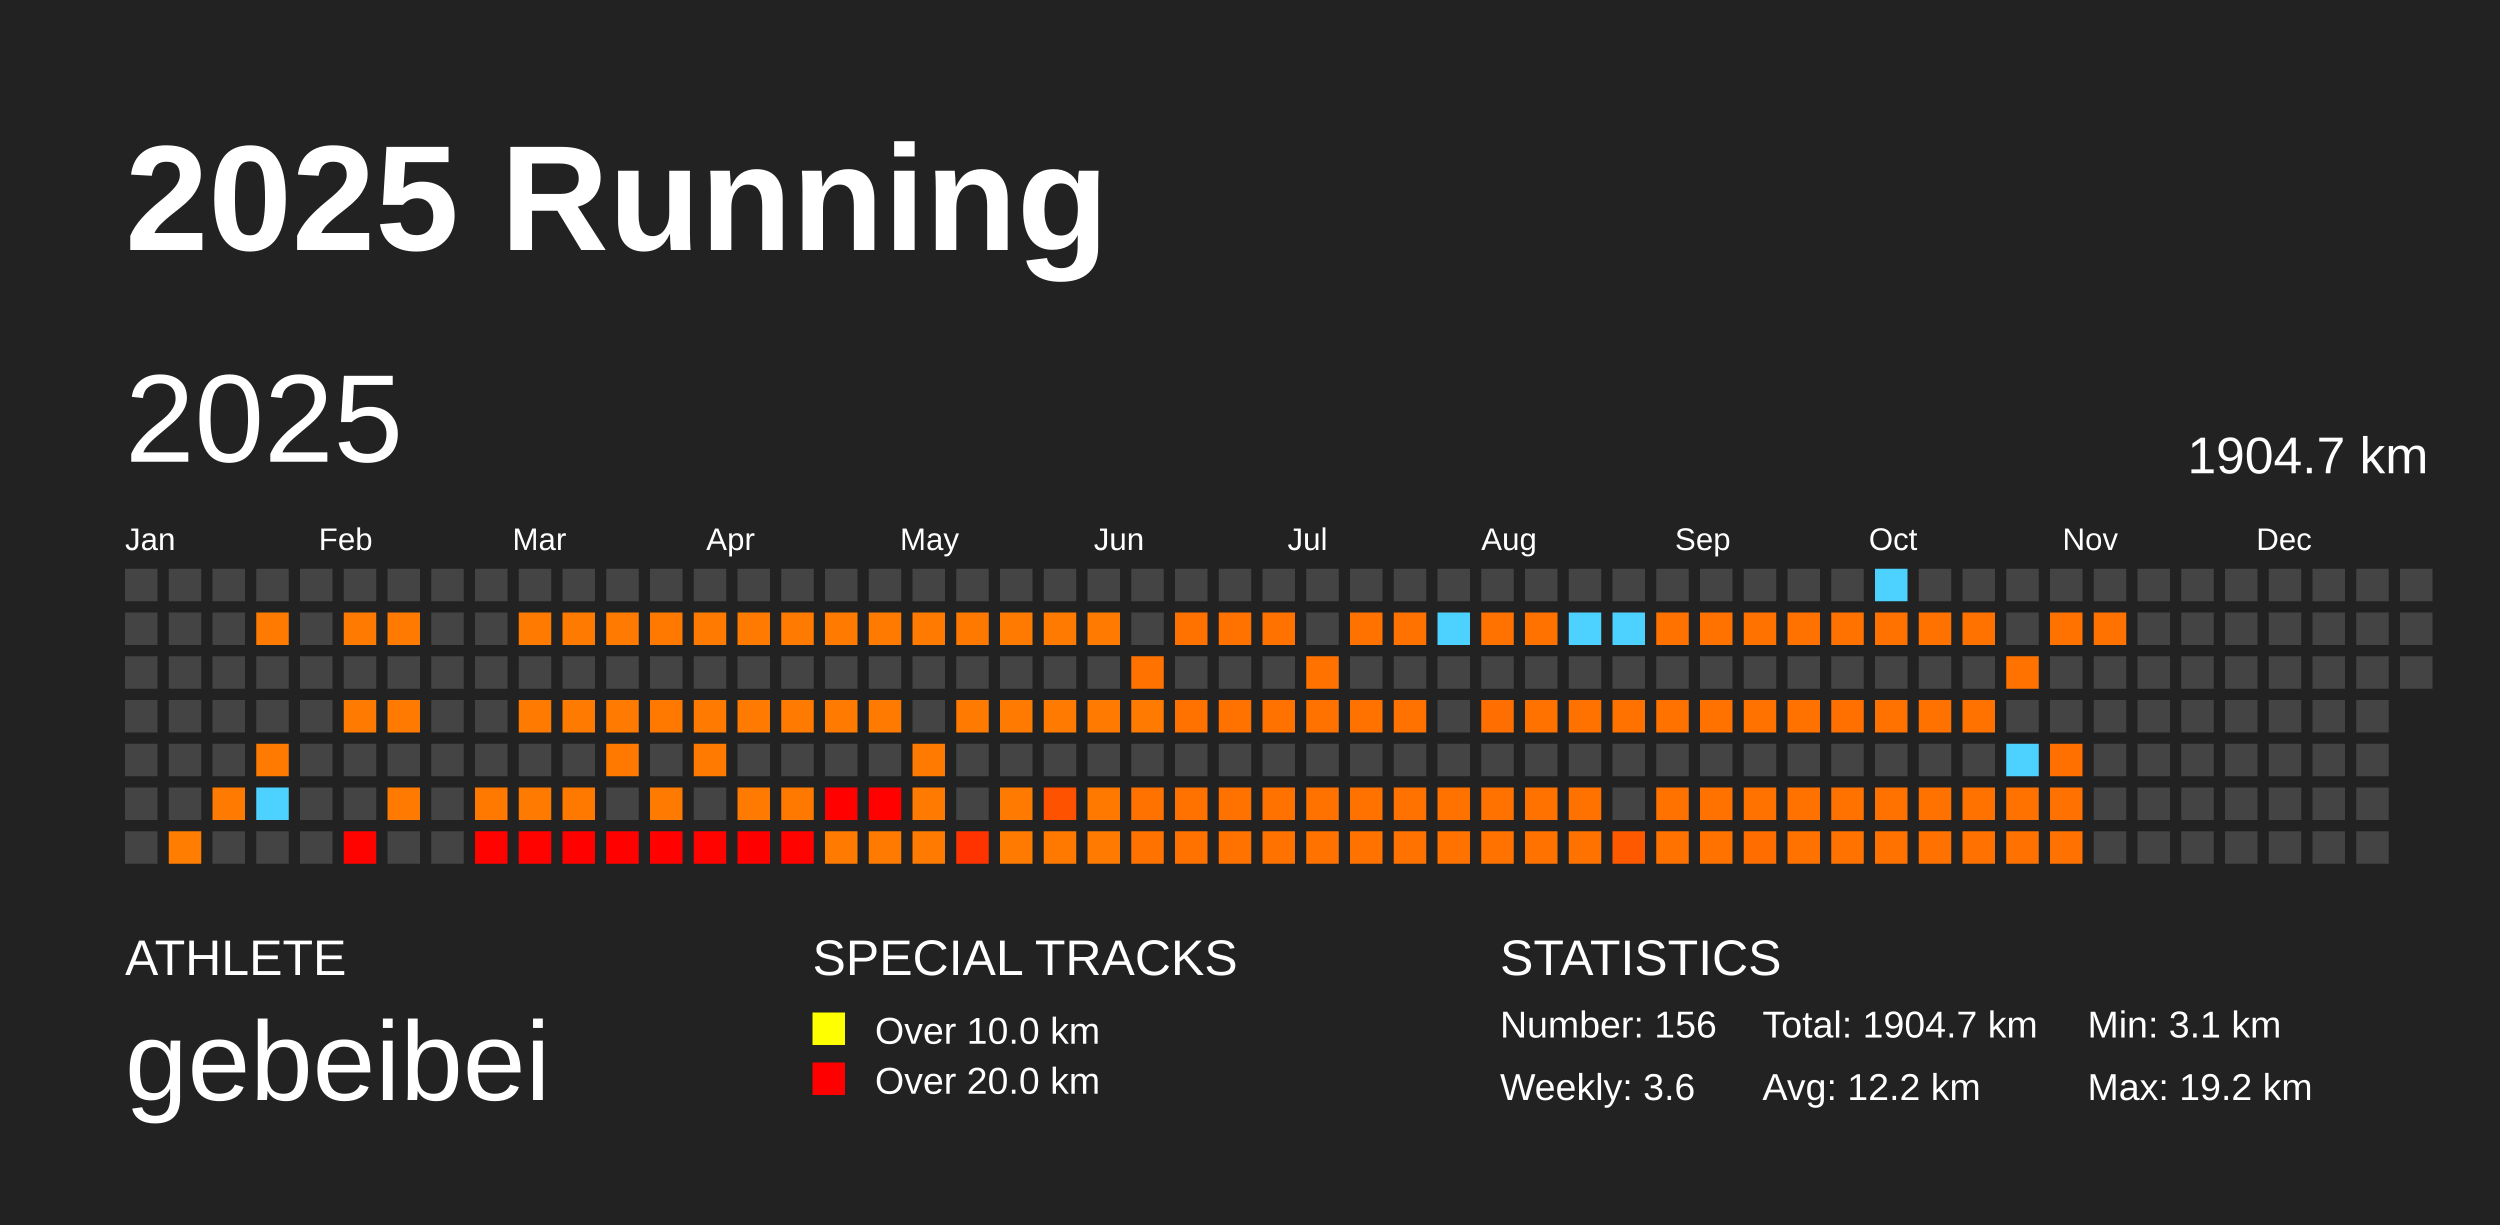
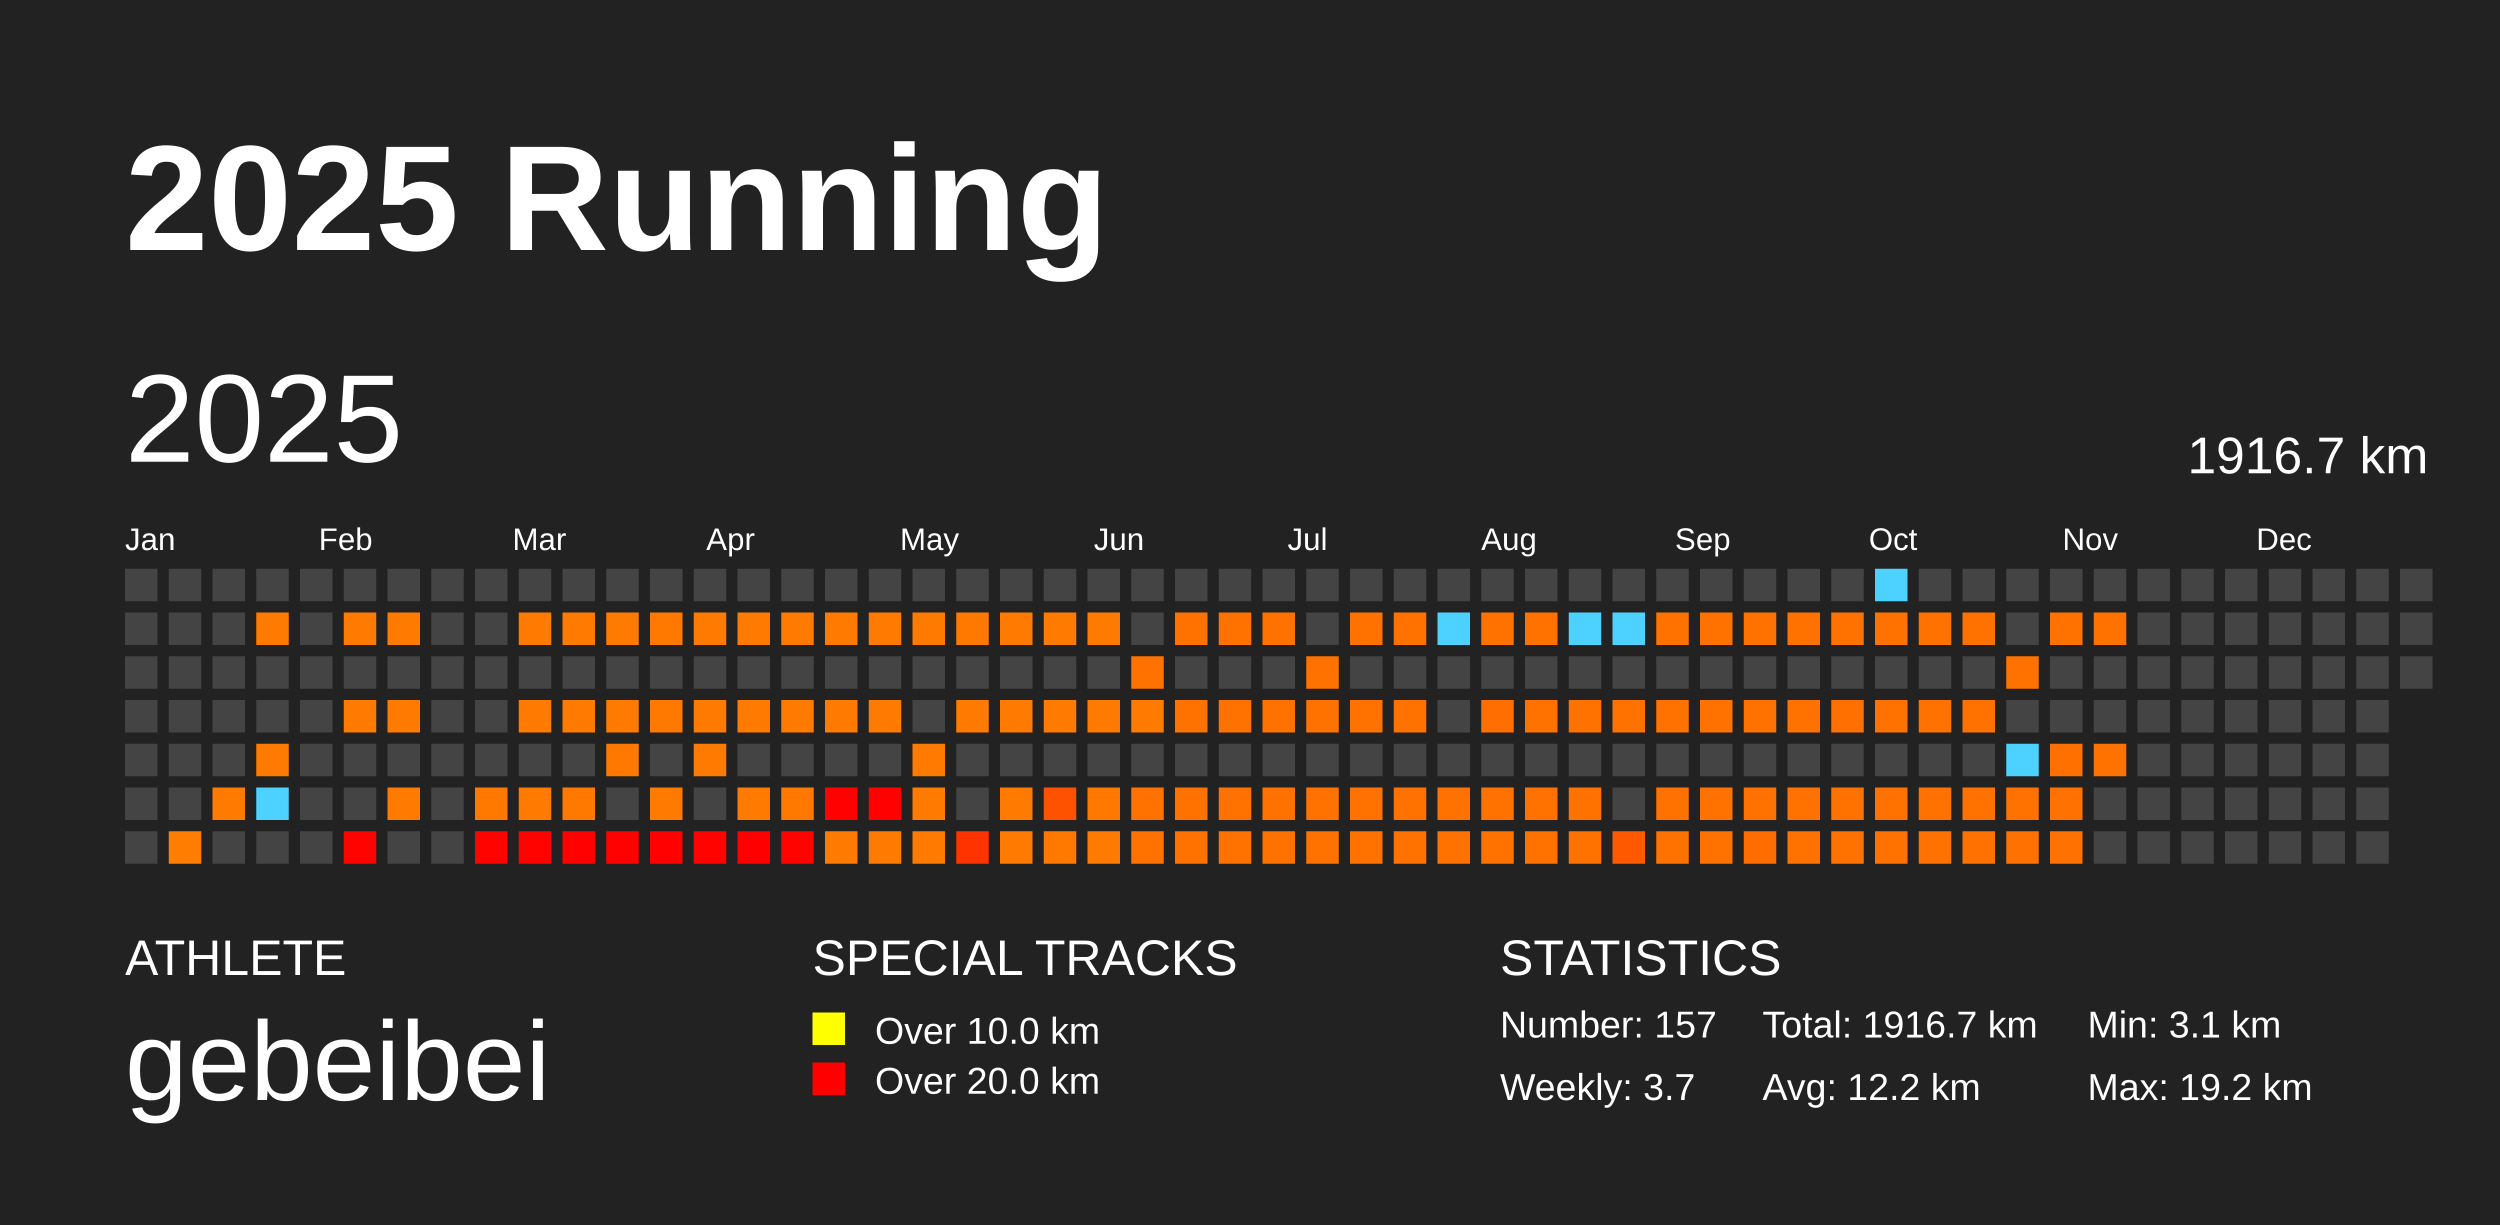
<svg xmlns="http://www.w3.org/2000/svg" baseProfile="full" height="98mm" version="1.1" viewBox="0,0,200,98" width="200mm">
  <defs />
  <rect fill="#222222" height="98" width="200" x="0" y="0" />
  <text fill="#FFFFFF" style="font-size:12px; font-family:Arial; font-weight:bold;" x="10" y="20">2025 Running</text>
  <text fill="#FFFFFF" style="font-size:4px; font-family:Arial" x="10" y="78">ATHLETE</text>
  <text fill="#FFFFFF" style="font-size:9px; font-family:Arial" x="10" y="88">gebeibei</text>
  <text fill="#FFFFFF" style="font-size:4px; font-family:Arial" x="65" y="78">SPECIAL TRACKS</text>
  <rect fill="yellow" height="2.6" width="2.6" x="65" y="81" />
  <text fill="#FFFFFF" style="font-size:3px; font-family:Arial" x="70" y="83.5">Over 10.0 km</text>
  <rect fill="red" height="2.6" width="2.6" x="65" y="85" />
  <text fill="#FFFFFF" style="font-size:3px; font-family:Arial" x="70" y="87.5">Over 20.0 km</text>
  <text fill="#FFFFFF" style="font-size:4px; font-family:Arial" x="120" y="78">STATISTICS</text>
-   <text fill="#FFFFFF" style="font-size:3px; font-family:Arial" x="120" y="83">Number: 156</text>
-   <text fill="#FFFFFF" style="font-size:3px; font-family:Arial" x="120" y="88">Weekly: 3.6</text>
-   <text fill="#FFFFFF" style="font-size:3px; font-family:Arial" x="141" y="83">Total: 1904.7 km</text>
+   <text fill="#FFFFFF" style="font-size:3px; font-family:Arial" x="120" y="83">Number: 157</text>
+   <text fill="#FFFFFF" style="font-size:3px; font-family:Arial" x="120" y="88">Weekly: 3.7</text>
+   <text fill="#FFFFFF" style="font-size:3px; font-family:Arial" x="141" y="83">Total: 1916.7 km</text>
  <text fill="#FFFFFF" style="font-size:3px; font-family:Arial" x="141" y="88">Avg: 12.2 km</text>
  <text fill="#FFFFFF" style="font-size:3px; font-family:Arial" x="167" y="83">Min: 3.1 km</text>
  <text fill="#FFFFFF" style="font-size:3px; font-family:Arial" x="167" y="88">Max: 19.2 km</text>
  <text dominant-baseline="hanging" fill="#FFFFFF" style="font-size:10.0px; font-family:Arial;" x="10" y="30">2025</text>
-   <text dominant-baseline="hanging" fill="#FFFFFF" style="font-size:4.125px; font-family:Arial;" x="175" y="35">1904.7 km</text>
+   <text dominant-baseline="hanging" fill="#FFFFFF" style="font-size:4.125px; font-family:Arial;" x="175" y="35">1916.7 km</text>
  <text fill="#FFFFFF" style="font-size:2.5px; font-family:Arial" x="10.0" y="44">Jan</text>
  <text fill="#FFFFFF" style="font-size:2.5px; font-family:Arial" x="25.5" y="44">Feb</text>
  <text fill="#FFFFFF" style="font-size:2.5px; font-family:Arial" x="41.0" y="44">Mar</text>
  <text fill="#FFFFFF" style="font-size:2.5px; font-family:Arial" x="56.5" y="44">Apr</text>
  <text fill="#FFFFFF" style="font-size:2.5px; font-family:Arial" x="72.0" y="44">May</text>
  <text fill="#FFFFFF" style="font-size:2.5px; font-family:Arial" x="87.5" y="44">Jun</text>
  <text fill="#FFFFFF" style="font-size:2.5px; font-family:Arial" x="103.0" y="44">Jul</text>
  <text fill="#FFFFFF" style="font-size:2.5px; font-family:Arial" x="118.5" y="44">Aug</text>
  <text fill="#FFFFFF" style="font-size:2.5px; font-family:Arial" x="134.0" y="44">Sep</text>
  <text fill="#FFFFFF" style="font-size:2.5px; font-family:Arial" x="149.5" y="44">Oct</text>
  <text fill="#FFFFFF" style="font-size:2.5px; font-family:Arial" x="165.0" y="44">Nov</text>
  <text fill="#FFFFFF" style="font-size:2.5px; font-family:Arial" x="180.5" y="44">Dec</text>
  <rect fill="#444444" height="2.6" width="2.6" x="10.0" y="45.5" />
  <rect fill="#444444" height="2.6" width="2.6" x="10.0" y="49.0" />
  <rect fill="#444444" height="2.6" width="2.6" x="10.0" y="52.5" />
  <rect fill="#444444" height="2.6" width="2.6" x="10.0" y="56.0" />
  <rect fill="#444444" height="2.6" width="2.6" x="10.0" y="59.5" />
  <rect fill="#444444" height="2.6" width="2.6" x="10.0" y="63.0" />
  <rect fill="#444444" height="2.6" width="2.6" x="10.0" y="66.5" />
  <rect fill="#444444" height="2.6" width="2.6" x="13.5" y="45.5" />
  <rect fill="#444444" height="2.6" width="2.6" x="13.5" y="49.0" />
  <rect fill="#444444" height="2.6" width="2.6" x="13.5" y="52.5" />
  <rect fill="#444444" height="2.6" width="2.6" x="13.5" y="56.0" />
  <rect fill="#444444" height="2.6" width="2.6" x="13.5" y="59.5" />
  <rect fill="#444444" height="2.6" width="2.6" x="13.5" y="63.0" />
  <rect fill="#ff7d00" height="2.6" width="2.6" x="13.5" y="66.5" />
  <rect fill="#444444" height="2.6" width="2.6" x="17.0" y="45.5" />
  <rect fill="#444444" height="2.6" width="2.6" x="17.0" y="49.0" />
  <rect fill="#444444" height="2.6" width="2.6" x="17.0" y="52.5" />
  <rect fill="#444444" height="2.6" width="2.6" x="17.0" y="56.0" />
  <rect fill="#444444" height="2.6" width="2.6" x="17.0" y="59.5" />
  <rect fill="#ff7a00" height="2.6" width="2.6" x="17.0" y="63.0" />
  <rect fill="#444444" height="2.6" width="2.6" x="17.0" y="66.5" />
  <rect fill="#444444" height="2.6" width="2.6" x="20.5" y="45.5" />
  <rect fill="#ff7a00" height="2.6" width="2.6" x="20.5" y="49.0" />
  <rect fill="#444444" height="2.6" width="2.6" x="20.5" y="52.5" />
  <rect fill="#444444" height="2.6" width="2.6" x="20.5" y="56.0" />
  <rect fill="#ff7a00" height="2.6" width="2.6" x="20.5" y="59.5" />
  <rect fill="#4dd2ff" height="2.6" width="2.6" x="20.5" y="63.0" />
  <rect fill="#444444" height="2.6" width="2.6" x="20.5" y="66.5" />
  <rect fill="#444444" height="2.6" width="2.6" x="24.0" y="45.5" />
  <rect fill="#444444" height="2.6" width="2.6" x="24.0" y="49.0" />
  <rect fill="#444444" height="2.6" width="2.6" x="24.0" y="52.5" />
  <rect fill="#444444" height="2.6" width="2.6" x="24.0" y="56.0" />
  <rect fill="#444444" height="2.6" width="2.6" x="24.0" y="59.5" />
  <rect fill="#444444" height="2.6" width="2.6" x="24.0" y="63.0" />
  <rect fill="#444444" height="2.6" width="2.6" x="24.0" y="66.5" />
  <rect fill="#444444" height="2.6" width="2.6" x="27.5" y="45.5" />
  <rect fill="#ff7a00" height="2.6" width="2.6" x="27.5" y="49.0" />
  <rect fill="#444444" height="2.6" width="2.6" x="27.5" y="52.5" />
  <rect fill="#ff7a00" height="2.6" width="2.6" x="27.5" y="56.0" />
  <rect fill="#444444" height="2.6" width="2.6" x="27.5" y="59.5" />
  <rect fill="#444444" height="2.6" width="2.6" x="27.5" y="63.0" />
  <rect fill="#ff0300" height="2.6" width="2.6" x="27.5" y="66.5" />
  <rect fill="#444444" height="2.6" width="2.6" x="31.0" y="45.5" />
  <rect fill="#ff7a00" height="2.6" width="2.6" x="31.0" y="49.0" />
  <rect fill="#444444" height="2.6" width="2.6" x="31.0" y="52.5" />
  <rect fill="#ff7a00" height="2.6" width="2.6" x="31.0" y="56.0" />
  <rect fill="#444444" height="2.6" width="2.6" x="31.0" y="59.5" />
  <rect fill="#ff7a00" height="2.6" width="2.6" x="31.0" y="63.0" />
  <rect fill="#444444" height="2.6" width="2.6" x="31.0" y="66.5" />
  <rect fill="#444444" height="2.6" width="2.6" x="34.5" y="45.5" />
  <rect fill="#444444" height="2.6" width="2.6" x="34.5" y="49.0" />
  <rect fill="#444444" height="2.6" width="2.6" x="34.5" y="52.5" />
  <rect fill="#444444" height="2.6" width="2.6" x="34.5" y="56.0" />
  <rect fill="#444444" height="2.6" width="2.6" x="34.5" y="59.5" />
  <rect fill="#444444" height="2.6" width="2.6" x="34.5" y="63.0" />
  <rect fill="#444444" height="2.6" width="2.6" x="34.5" y="66.5" />
  <rect fill="#444444" height="2.6" width="2.6" x="38.0" y="45.5" />
  <rect fill="#444444" height="2.6" width="2.6" x="38.0" y="49.0" />
  <rect fill="#444444" height="2.6" width="2.6" x="38.0" y="52.5" />
  <rect fill="#444444" height="2.6" width="2.6" x="38.0" y="56.0" />
  <rect fill="#444444" height="2.6" width="2.6" x="38.0" y="59.5" />
  <rect fill="#ff7900" height="2.6" width="2.6" x="38.0" y="63.0" />
  <rect fill="#ff0300" height="2.6" width="2.6" x="38.0" y="66.5" />
  <rect fill="#444444" height="2.6" width="2.6" x="41.5" y="45.5" />
  <rect fill="#ff7a00" height="2.6" width="2.6" x="41.5" y="49.0" />
  <rect fill="#444444" height="2.6" width="2.6" x="41.5" y="52.5" />
  <rect fill="#ff7a00" height="2.6" width="2.6" x="41.5" y="56.0" />
  <rect fill="#444444" height="2.6" width="2.6" x="41.5" y="59.5" />
  <rect fill="#ff7a00" height="2.6" width="2.6" x="41.5" y="63.0" />
  <rect fill="#ff0300" height="2.6" width="2.6" x="41.5" y="66.5" />
  <rect fill="#444444" height="2.6" width="2.6" x="45.0" y="45.5" />
  <rect fill="#ff7a00" height="2.6" width="2.6" x="45.0" y="49.0" />
  <rect fill="#444444" height="2.6" width="2.6" x="45.0" y="52.5" />
  <rect fill="#ff7a00" height="2.6" width="2.6" x="45.0" y="56.0" />
  <rect fill="#444444" height="2.6" width="2.6" x="45.0" y="59.5" />
  <rect fill="#ff7900" height="2.6" width="2.6" x="45.0" y="63.0" />
  <rect fill="#ff0200" height="2.6" width="2.6" x="45.0" y="66.5" />
  <rect fill="#444444" height="2.6" width="2.6" x="48.5" y="45.5" />
  <rect fill="#ff7a00" height="2.6" width="2.6" x="48.5" y="49.0" />
  <rect fill="#444444" height="2.6" width="2.6" x="48.5" y="52.5" />
  <rect fill="#ff7a00" height="2.6" width="2.6" x="48.5" y="56.0" />
  <rect fill="#ff7900" height="2.6" width="2.6" x="48.5" y="59.5" />
  <rect fill="#444444" height="2.6" width="2.6" x="48.5" y="63.0" />
  <rect fill="#ff0200" height="2.6" width="2.6" x="48.5" y="66.5" />
  <rect fill="#444444" height="2.6" width="2.6" x="52.0" y="45.5" />
  <rect fill="#ff7900" height="2.6" width="2.6" x="52.0" y="49.0" />
  <rect fill="#444444" height="2.6" width="2.6" x="52.0" y="52.5" />
  <rect fill="#ff7900" height="2.6" width="2.6" x="52.0" y="56.0" />
  <rect fill="#444444" height="2.6" width="2.6" x="52.0" y="59.5" />
  <rect fill="#ff7a00" height="2.6" width="2.6" x="52.0" y="63.0" />
  <rect fill="#ff0200" height="2.6" width="2.6" x="52.0" y="66.5" />
  <rect fill="#444444" height="2.6" width="2.6" x="55.5" y="45.5" />
  <rect fill="#ff7a00" height="2.6" width="2.6" x="55.5" y="49.0" />
  <rect fill="#444444" height="2.6" width="2.6" x="55.5" y="52.5" />
  <rect fill="#ff7a00" height="2.6" width="2.6" x="55.5" y="56.0" />
  <rect fill="#ff7a00" height="2.6" width="2.6" x="55.5" y="59.5" />
  <rect fill="#444444" height="2.6" width="2.6" x="55.5" y="63.0" />
  <rect fill="#ff0300" height="2.6" width="2.6" x="55.5" y="66.5" />
  <rect fill="#444444" height="2.6" width="2.6" x="59.0" y="45.5" />
  <rect fill="#ff7a00" height="2.6" width="2.6" x="59.0" y="49.0" />
  <rect fill="#444444" height="2.6" width="2.6" x="59.0" y="52.5" />
  <rect fill="#ff7a00" height="2.6" width="2.6" x="59.0" y="56.0" />
  <rect fill="#444444" height="2.6" width="2.6" x="59.0" y="59.5" />
  <rect fill="#ff7a00" height="2.6" width="2.6" x="59.0" y="63.0" />
  <rect fill="#ff0000" height="2.6" width="2.6" x="59.0" y="66.5" />
  <rect fill="#444444" height="2.6" width="2.6" x="62.5" y="45.5" />
  <rect fill="#ff7a00" height="2.6" width="2.6" x="62.5" y="49.0" />
  <rect fill="#444444" height="2.6" width="2.6" x="62.5" y="52.5" />
  <rect fill="#ff7a00" height="2.6" width="2.6" x="62.5" y="56.0" />
  <rect fill="#444444" height="2.6" width="2.6" x="62.5" y="59.5" />
  <rect fill="#ff7900" height="2.6" width="2.6" x="62.5" y="63.0" />
  <rect fill="#ff0300" height="2.6" width="2.6" x="62.5" y="66.5" />
  <rect fill="#444444" height="2.6" width="2.6" x="66.0" y="45.5" />
  <rect fill="#ff7a00" height="2.6" width="2.6" x="66.0" y="49.0" />
  <rect fill="#444444" height="2.6" width="2.6" x="66.0" y="52.5" />
  <rect fill="#ff7a00" height="2.6" width="2.6" x="66.0" y="56.0" />
  <rect fill="#444444" height="2.6" width="2.6" x="66.0" y="59.5" />
  <rect fill="#ff0200" height="2.6" width="2.6" x="66.0" y="63.0" />
  <rect fill="#ff7a00" height="2.6" width="2.6" x="66.0" y="66.5" />
  <rect fill="#444444" height="2.6" width="2.6" x="69.5" y="45.5" />
  <rect fill="#ff7a00" height="2.6" width="2.6" x="69.5" y="49.0" />
  <rect fill="#444444" height="2.6" width="2.6" x="69.5" y="52.5" />
  <rect fill="#ff7a00" height="2.6" width="2.6" x="69.5" y="56.0" />
  <rect fill="#444444" height="2.6" width="2.6" x="69.5" y="59.5" />
  <rect fill="#ff0200" height="2.6" width="2.6" x="69.5" y="63.0" />
  <rect fill="#ff7a00" height="2.6" width="2.6" x="69.5" y="66.5" />
  <rect fill="#444444" height="2.6" width="2.6" x="73.0" y="45.5" />
  <rect fill="#ff7a00" height="2.6" width="2.6" x="73.0" y="49.0" />
  <rect fill="#444444" height="2.6" width="2.6" x="73.0" y="52.5" />
  <rect fill="#444444" height="2.6" width="2.6" x="73.0" y="56.0" />
  <rect fill="#ff7a00" height="2.6" width="2.6" x="73.0" y="59.5" />
  <rect fill="#ff7a00" height="2.6" width="2.6" x="73.0" y="63.0" />
  <rect fill="#ff7a00" height="2.6" width="2.6" x="73.0" y="66.5" />
  <rect fill="#444444" height="2.6" width="2.6" x="76.5" y="45.5" />
  <rect fill="#ff7900" height="2.6" width="2.6" x="76.5" y="49.0" />
  <rect fill="#444444" height="2.6" width="2.6" x="76.5" y="52.5" />
  <rect fill="#ff7a00" height="2.6" width="2.6" x="76.5" y="56.0" />
  <rect fill="#444444" height="2.6" width="2.6" x="76.5" y="59.5" />
  <rect fill="#444444" height="2.6" width="2.6" x="76.5" y="63.0" />
  <rect fill="#ff3300" height="2.6" width="2.6" x="76.5" y="66.5" />
  <rect fill="#444444" height="2.6" width="2.6" x="80.0" y="45.5" />
  <rect fill="#ff7a00" height="2.6" width="2.6" x="80.0" y="49.0" />
  <rect fill="#444444" height="2.6" width="2.6" x="80.0" y="52.5" />
  <rect fill="#ff7a00" height="2.6" width="2.6" x="80.0" y="56.0" />
  <rect fill="#444444" height="2.6" width="2.6" x="80.0" y="59.5" />
  <rect fill="#ff7a00" height="2.6" width="2.6" x="80.0" y="63.0" />
  <rect fill="#ff7a00" height="2.6" width="2.6" x="80.0" y="66.5" />
  <rect fill="#444444" height="2.6" width="2.6" x="83.5" y="45.5" />
  <rect fill="#ff7a00" height="2.6" width="2.6" x="83.5" y="49.0" />
  <rect fill="#444444" height="2.6" width="2.6" x="83.5" y="52.5" />
  <rect fill="#ff7a00" height="2.6" width="2.6" x="83.5" y="56.0" />
  <rect fill="#444444" height="2.6" width="2.6" x="83.5" y="59.5" />
  <rect fill="#ff5200" height="2.6" width="2.6" x="83.5" y="63.0" />
  <rect fill="#ff7900" height="2.6" width="2.6" x="83.5" y="66.5" />
  <rect fill="#444444" height="2.6" width="2.6" x="87.0" y="45.5" />
  <rect fill="#ff7a00" height="2.6" width="2.6" x="87.0" y="49.0" />
  <rect fill="#444444" height="2.6" width="2.6" x="87.0" y="52.5" />
  <rect fill="#ff7a00" height="2.6" width="2.6" x="87.0" y="56.0" />
  <rect fill="#444444" height="2.6" width="2.6" x="87.0" y="59.5" />
  <rect fill="#ff7900" height="2.6" width="2.6" x="87.0" y="63.0" />
  <rect fill="#ff7a00" height="2.6" width="2.6" x="87.0" y="66.5" />
  <rect fill="#444444" height="2.6" width="2.6" x="90.5" y="45.5" />
  <rect fill="#444444" height="2.6" width="2.6" x="90.5" y="49.0" />
  <rect fill="#ff7200" height="2.6" width="2.6" x="90.5" y="52.5" />
  <rect fill="#ff7a00" height="2.6" width="2.6" x="90.5" y="56.0" />
  <rect fill="#444444" height="2.6" width="2.6" x="90.5" y="59.5" />
  <rect fill="#ff7200" height="2.6" width="2.6" x="90.5" y="63.0" />
  <rect fill="#ff7200" height="2.6" width="2.6" x="90.5" y="66.5" />
  <rect fill="#444444" height="2.6" width="2.6" x="94.0" y="45.5" />
  <rect fill="#ff7200" height="2.6" width="2.6" x="94.0" y="49.0" />
  <rect fill="#444444" height="2.6" width="2.6" x="94.0" y="52.5" />
  <rect fill="#ff7200" height="2.6" width="2.6" x="94.0" y="56.0" />
  <rect fill="#444444" height="2.6" width="2.6" x="94.0" y="59.5" />
  <rect fill="#ff7200" height="2.6" width="2.6" x="94.0" y="63.0" />
  <rect fill="#ff7200" height="2.6" width="2.6" x="94.0" y="66.5" />
  <rect fill="#444444" height="2.6" width="2.6" x="97.5" y="45.5" />
  <rect fill="#ff7200" height="2.6" width="2.6" x="97.5" y="49.0" />
  <rect fill="#444444" height="2.6" width="2.6" x="97.5" y="52.5" />
  <rect fill="#ff7200" height="2.6" width="2.6" x="97.5" y="56.0" />
  <rect fill="#444444" height="2.6" width="2.6" x="97.5" y="59.5" />
  <rect fill="#ff7200" height="2.6" width="2.6" x="97.5" y="63.0" />
  <rect fill="#ff7200" height="2.6" width="2.6" x="97.5" y="66.5" />
  <rect fill="#444444" height="2.6" width="2.6" x="101.0" y="45.5" />
  <rect fill="#ff7200" height="2.6" width="2.6" x="101.0" y="49.0" />
  <rect fill="#444444" height="2.6" width="2.6" x="101.0" y="52.5" />
  <rect fill="#ff7200" height="2.6" width="2.6" x="101.0" y="56.0" />
  <rect fill="#444444" height="2.6" width="2.6" x="101.0" y="59.5" />
  <rect fill="#ff7200" height="2.6" width="2.6" x="101.0" y="63.0" />
  <rect fill="#ff7200" height="2.6" width="2.6" x="101.0" y="66.5" />
  <rect fill="#444444" height="2.6" width="2.6" x="104.5" y="45.5" />
  <rect fill="#444444" height="2.6" width="2.6" x="104.5" y="49.0" />
  <rect fill="#ff7200" height="2.6" width="2.6" x="104.5" y="52.5" />
  <rect fill="#ff7200" height="2.6" width="2.6" x="104.5" y="56.0" />
  <rect fill="#444444" height="2.6" width="2.6" x="104.5" y="59.5" />
  <rect fill="#ff7200" height="2.6" width="2.6" x="104.5" y="63.0" />
  <rect fill="#ff7200" height="2.6" width="2.6" x="104.5" y="66.5" />
  <rect fill="#444444" height="2.6" width="2.6" x="108.0" y="45.5" />
  <rect fill="#ff7200" height="2.6" width="2.6" x="108.0" y="49.0" />
  <rect fill="#444444" height="2.6" width="2.6" x="108.0" y="52.5" />
  <rect fill="#ff7200" height="2.6" width="2.6" x="108.0" y="56.0" />
  <rect fill="#444444" height="2.6" width="2.6" x="108.0" y="59.5" />
  <rect fill="#ff7200" height="2.6" width="2.6" x="108.0" y="63.0" />
  <rect fill="#ff7200" height="2.6" width="2.6" x="108.0" y="66.5" />
  <rect fill="#444444" height="2.6" width="2.6" x="111.5" y="45.5" />
  <rect fill="#ff7200" height="2.6" width="2.6" x="111.5" y="49.0" />
  <rect fill="#444444" height="2.6" width="2.6" x="111.5" y="52.5" />
  <rect fill="#ff7200" height="2.6" width="2.6" x="111.5" y="56.0" />
  <rect fill="#444444" height="2.6" width="2.6" x="111.5" y="59.5" />
  <rect fill="#ff7200" height="2.6" width="2.6" x="111.5" y="63.0" />
  <rect fill="#ff7200" height="2.6" width="2.6" x="111.5" y="66.5" />
  <rect fill="#444444" height="2.6" width="2.6" x="115.0" y="45.5" />
  <rect fill="#4dd2ff" height="2.6" width="2.6" x="115.0" y="49.0" />
  <rect fill="#444444" height="2.6" width="2.6" x="115.0" y="52.5" />
  <rect fill="#444444" height="2.6" width="2.6" x="115.0" y="56.0" />
  <rect fill="#444444" height="2.6" width="2.6" x="115.0" y="59.5" />
  <rect fill="#ff7200" height="2.6" width="2.6" x="115.0" y="63.0" />
  <rect fill="#ff7200" height="2.6" width="2.6" x="115.0" y="66.5" />
  <rect fill="#444444" height="2.6" width="2.6" x="118.5" y="45.5" />
  <rect fill="#ff7200" height="2.6" width="2.6" x="118.5" y="49.0" />
  <rect fill="#444444" height="2.6" width="2.6" x="118.5" y="52.5" />
  <rect fill="#ff6e00" height="2.6" width="2.6" x="118.5" y="56.0" />
  <rect fill="#444444" height="2.6" width="2.6" x="118.5" y="59.5" />
  <rect fill="#ff7200" height="2.6" width="2.6" x="118.5" y="63.0" />
  <rect fill="#ff7200" height="2.6" width="2.6" x="118.5" y="66.5" />
  <rect fill="#444444" height="2.6" width="2.6" x="122.0" y="45.5" />
  <rect fill="#ff7200" height="2.6" width="2.6" x="122.0" y="49.0" />
  <rect fill="#444444" height="2.6" width="2.6" x="122.0" y="52.5" />
  <rect fill="#ff7200" height="2.6" width="2.6" x="122.0" y="56.0" />
  <rect fill="#444444" height="2.6" width="2.6" x="122.0" y="59.5" />
  <rect fill="#ff7200" height="2.6" width="2.6" x="122.0" y="63.0" />
  <rect fill="#ff7200" height="2.6" width="2.6" x="122.0" y="66.5" />
  <rect fill="#444444" height="2.6" width="2.6" x="125.5" y="45.5" />
  <rect fill="#4dd2ff" height="2.6" width="2.6" x="125.5" y="49.0" />
  <rect fill="#444444" height="2.6" width="2.6" x="125.5" y="52.5" />
  <rect fill="#ff7200" height="2.6" width="2.6" x="125.5" y="56.0" />
  <rect fill="#444444" height="2.6" width="2.6" x="125.5" y="59.5" />
  <rect fill="#ff7200" height="2.6" width="2.6" x="125.5" y="63.0" />
  <rect fill="#ff7200" height="2.6" width="2.6" x="125.5" y="66.5" />
  <rect fill="#444444" height="2.6" width="2.6" x="129.0" y="45.5" />
  <rect fill="#4dd2ff" height="2.6" width="2.6" x="129.0" y="49.0" />
  <rect fill="#444444" height="2.6" width="2.6" x="129.0" y="52.5" />
  <rect fill="#ff7200" height="2.6" width="2.6" x="129.0" y="56.0" />
  <rect fill="#444444" height="2.6" width="2.6" x="129.0" y="59.5" />
  <rect fill="#444444" height="2.6" width="2.6" x="129.0" y="63.0" />
  <rect fill="#ff5900" height="2.6" width="2.6" x="129.0" y="66.5" />
  <rect fill="#444444" height="2.6" width="2.6" x="132.5" y="45.5" />
  <rect fill="#ff7200" height="2.6" width="2.6" x="132.5" y="49.0" />
  <rect fill="#444444" height="2.6" width="2.6" x="132.5" y="52.5" />
  <rect fill="#ff7200" height="2.6" width="2.6" x="132.5" y="56.0" />
  <rect fill="#444444" height="2.6" width="2.6" x="132.5" y="59.5" />
  <rect fill="#ff7200" height="2.6" width="2.6" x="132.5" y="63.0" />
  <rect fill="#ff7200" height="2.6" width="2.6" x="132.5" y="66.5" />
  <rect fill="#444444" height="2.6" width="2.6" x="136.0" y="45.5" />
  <rect fill="#ff7200" height="2.6" width="2.6" x="136.0" y="49.0" />
  <rect fill="#444444" height="2.6" width="2.6" x="136.0" y="52.5" />
  <rect fill="#ff7200" height="2.6" width="2.6" x="136.0" y="56.0" />
  <rect fill="#444444" height="2.6" width="2.6" x="136.0" y="59.5" />
  <rect fill="#ff7200" height="2.6" width="2.6" x="136.0" y="63.0" />
  <rect fill="#ff7200" height="2.6" width="2.6" x="136.0" y="66.5" />
  <rect fill="#444444" height="2.6" width="2.6" x="139.5" y="45.5" />
  <rect fill="#ff7200" height="2.6" width="2.6" x="139.5" y="49.0" />
  <rect fill="#444444" height="2.6" width="2.6" x="139.5" y="52.5" />
  <rect fill="#ff7200" height="2.6" width="2.6" x="139.5" y="56.0" />
  <rect fill="#444444" height="2.6" width="2.6" x="139.5" y="59.5" />
  <rect fill="#ff7200" height="2.6" width="2.6" x="139.5" y="63.0" />
  <rect fill="#ff6d00" height="2.6" width="2.6" x="139.5" y="66.5" />
  <rect fill="#444444" height="2.6" width="2.6" x="143.0" y="45.5" />
  <rect fill="#ff7200" height="2.6" width="2.6" x="143.0" y="49.0" />
  <rect fill="#444444" height="2.6" width="2.6" x="143.0" y="52.5" />
  <rect fill="#ff7200" height="2.6" width="2.6" x="143.0" y="56.0" />
  <rect fill="#444444" height="2.6" width="2.6" x="143.0" y="59.5" />
  <rect fill="#ff7200" height="2.6" width="2.6" x="143.0" y="63.0" />
  <rect fill="#ff7200" height="2.6" width="2.6" x="143.0" y="66.5" />
  <rect fill="#444444" height="2.6" width="2.6" x="146.5" y="45.5" />
  <rect fill="#ff7200" height="2.6" width="2.6" x="146.5" y="49.0" />
  <rect fill="#444444" height="2.6" width="2.6" x="146.5" y="52.5" />
  <rect fill="#ff7000" height="2.6" width="2.6" x="146.5" y="56.0" />
  <rect fill="#444444" height="2.6" width="2.6" x="146.5" y="59.5" />
  <rect fill="#ff7200" height="2.6" width="2.6" x="146.5" y="63.0" />
  <rect fill="#ff7200" height="2.6" width="2.6" x="146.5" y="66.5" />
  <rect fill="#4dd2ff" height="2.6" width="2.6" x="150.0" y="45.5" />
  <rect fill="#ff7200" height="2.6" width="2.6" x="150.0" y="49.0" />
  <rect fill="#444444" height="2.6" width="2.6" x="150.0" y="52.5" />
  <rect fill="#ff7200" height="2.6" width="2.6" x="150.0" y="56.0" />
  <rect fill="#444444" height="2.6" width="2.6" x="150.0" y="59.5" />
  <rect fill="#ff7200" height="2.6" width="2.6" x="150.0" y="63.0" />
  <rect fill="#ff7200" height="2.6" width="2.6" x="150.0" y="66.5" />
  <rect fill="#444444" height="2.6" width="2.6" x="153.5" y="45.5" />
  <rect fill="#ff7200" height="2.6" width="2.6" x="153.5" y="49.0" />
  <rect fill="#444444" height="2.6" width="2.6" x="153.5" y="52.5" />
  <rect fill="#ff7200" height="2.6" width="2.6" x="153.5" y="56.0" />
  <rect fill="#444444" height="2.6" width="2.6" x="153.5" y="59.5" />
  <rect fill="#ff7200" height="2.6" width="2.6" x="153.5" y="63.0" />
  <rect fill="#ff7100" height="2.6" width="2.6" x="153.5" y="66.5" />
  <rect fill="#444444" height="2.6" width="2.6" x="157.0" y="45.5" />
  <rect fill="#ff7200" height="2.6" width="2.6" x="157.0" y="49.0" />
  <rect fill="#444444" height="2.6" width="2.6" x="157.0" y="52.5" />
  <rect fill="#ff7200" height="2.6" width="2.6" x="157.0" y="56.0" />
  <rect fill="#444444" height="2.6" width="2.6" x="157.0" y="59.5" />
  <rect fill="#ff7200" height="2.6" width="2.6" x="157.0" y="63.0" />
  <rect fill="#ff7100" height="2.6" width="2.6" x="157.0" y="66.5" />
  <rect fill="#444444" height="2.6" width="2.6" x="160.5" y="45.5" />
  <rect fill="#444444" height="2.6" width="2.6" x="160.5" y="49.0" />
  <rect fill="#ff7200" height="2.6" width="2.6" x="160.5" y="52.5" />
  <rect fill="#444444" height="2.6" width="2.6" x="160.5" y="56.0" />
  <rect fill="#4dd2ff" height="2.6" width="2.6" x="160.5" y="59.5" />
  <rect fill="#ff7200" height="2.6" width="2.6" x="160.5" y="63.0" />
  <rect fill="#ff7100" height="2.6" width="2.6" x="160.5" y="66.5" />
  <rect fill="#444444" height="2.6" width="2.6" x="164.0" y="45.5" />
  <rect fill="#ff7200" height="2.6" width="2.6" x="164.0" y="49.0" />
  <rect fill="#444444" height="2.6" width="2.6" x="164.0" y="52.5" />
  <rect fill="#444444" height="2.6" width="2.6" x="164.0" y="56.0" />
  <rect fill="#ff7000" height="2.6" width="2.6" x="164.0" y="59.5" />
  <rect fill="#ff7100" height="2.6" width="2.6" x="164.0" y="63.0" />
  <rect fill="#ff7100" height="2.6" width="2.6" x="164.0" y="66.5" />
  <rect fill="#444444" height="2.6" width="2.6" x="167.5" y="45.5" />
  <rect fill="#ff7200" height="2.6" width="2.6" x="167.5" y="49.0" />
  <rect fill="#444444" height="2.6" width="2.6" x="167.5" y="52.5" />
  <rect fill="#444444" height="2.6" width="2.6" x="167.5" y="56.0" />
-   <rect fill="#444444" height="2.6" width="2.6" x="167.5" y="59.5" />
+   <rect fill="#ff7200" height="2.6" width="2.6" x="167.5" y="59.5" />
  <rect fill="#444444" height="2.6" width="2.6" x="167.5" y="63.0" />
  <rect fill="#444444" height="2.6" width="2.6" x="167.5" y="66.5" />
  <rect fill="#444444" height="2.6" width="2.6" x="171.0" y="45.5" />
  <rect fill="#444444" height="2.6" width="2.6" x="171.0" y="49.0" />
  <rect fill="#444444" height="2.6" width="2.6" x="171.0" y="52.5" />
  <rect fill="#444444" height="2.6" width="2.6" x="171.0" y="56.0" />
  <rect fill="#444444" height="2.6" width="2.6" x="171.0" y="59.5" />
  <rect fill="#444444" height="2.6" width="2.6" x="171.0" y="63.0" />
  <rect fill="#444444" height="2.6" width="2.6" x="171.0" y="66.5" />
  <rect fill="#444444" height="2.6" width="2.6" x="174.5" y="45.5" />
  <rect fill="#444444" height="2.6" width="2.6" x="174.5" y="49.0" />
  <rect fill="#444444" height="2.6" width="2.6" x="174.5" y="52.5" />
  <rect fill="#444444" height="2.6" width="2.6" x="174.5" y="56.0" />
  <rect fill="#444444" height="2.6" width="2.6" x="174.5" y="59.5" />
  <rect fill="#444444" height="2.6" width="2.6" x="174.5" y="63.0" />
  <rect fill="#444444" height="2.6" width="2.6" x="174.5" y="66.5" />
  <rect fill="#444444" height="2.6" width="2.6" x="178.0" y="45.5" />
  <rect fill="#444444" height="2.6" width="2.6" x="178.0" y="49.0" />
  <rect fill="#444444" height="2.6" width="2.6" x="178.0" y="52.5" />
  <rect fill="#444444" height="2.6" width="2.6" x="178.0" y="56.0" />
  <rect fill="#444444" height="2.6" width="2.6" x="178.0" y="59.5" />
  <rect fill="#444444" height="2.6" width="2.6" x="178.0" y="63.0" />
  <rect fill="#444444" height="2.6" width="2.6" x="178.0" y="66.5" />
  <rect fill="#444444" height="2.6" width="2.6" x="181.5" y="45.5" />
  <rect fill="#444444" height="2.6" width="2.6" x="181.5" y="49.0" />
  <rect fill="#444444" height="2.6" width="2.6" x="181.5" y="52.5" />
  <rect fill="#444444" height="2.6" width="2.6" x="181.5" y="56.0" />
  <rect fill="#444444" height="2.6" width="2.6" x="181.5" y="59.5" />
  <rect fill="#444444" height="2.6" width="2.6" x="181.5" y="63.0" />
  <rect fill="#444444" height="2.6" width="2.6" x="181.5" y="66.5" />
  <rect fill="#444444" height="2.6" width="2.6" x="185.0" y="45.5" />
  <rect fill="#444444" height="2.6" width="2.6" x="185.0" y="49.0" />
  <rect fill="#444444" height="2.6" width="2.6" x="185.0" y="52.5" />
  <rect fill="#444444" height="2.6" width="2.6" x="185.0" y="56.0" />
  <rect fill="#444444" height="2.6" width="2.6" x="185.0" y="59.5" />
  <rect fill="#444444" height="2.6" width="2.6" x="185.0" y="63.0" />
  <rect fill="#444444" height="2.6" width="2.6" x="185.0" y="66.5" />
  <rect fill="#444444" height="2.6" width="2.6" x="188.5" y="45.5" />
  <rect fill="#444444" height="2.6" width="2.6" x="188.5" y="49.0" />
  <rect fill="#444444" height="2.6" width="2.6" x="188.5" y="52.5" />
  <rect fill="#444444" height="2.6" width="2.6" x="188.5" y="56.0" />
  <rect fill="#444444" height="2.6" width="2.6" x="188.5" y="59.5" />
  <rect fill="#444444" height="2.6" width="2.6" x="188.5" y="63.0" />
  <rect fill="#444444" height="2.6" width="2.6" x="188.5" y="66.5" />
  <rect fill="#444444" height="2.6" width="2.6" x="192.0" y="45.5" />
  <rect fill="#444444" height="2.6" width="2.6" x="192.0" y="49.0" />
  <rect fill="#444444" height="2.6" width="2.6" x="192.0" y="52.5" />
</svg>
